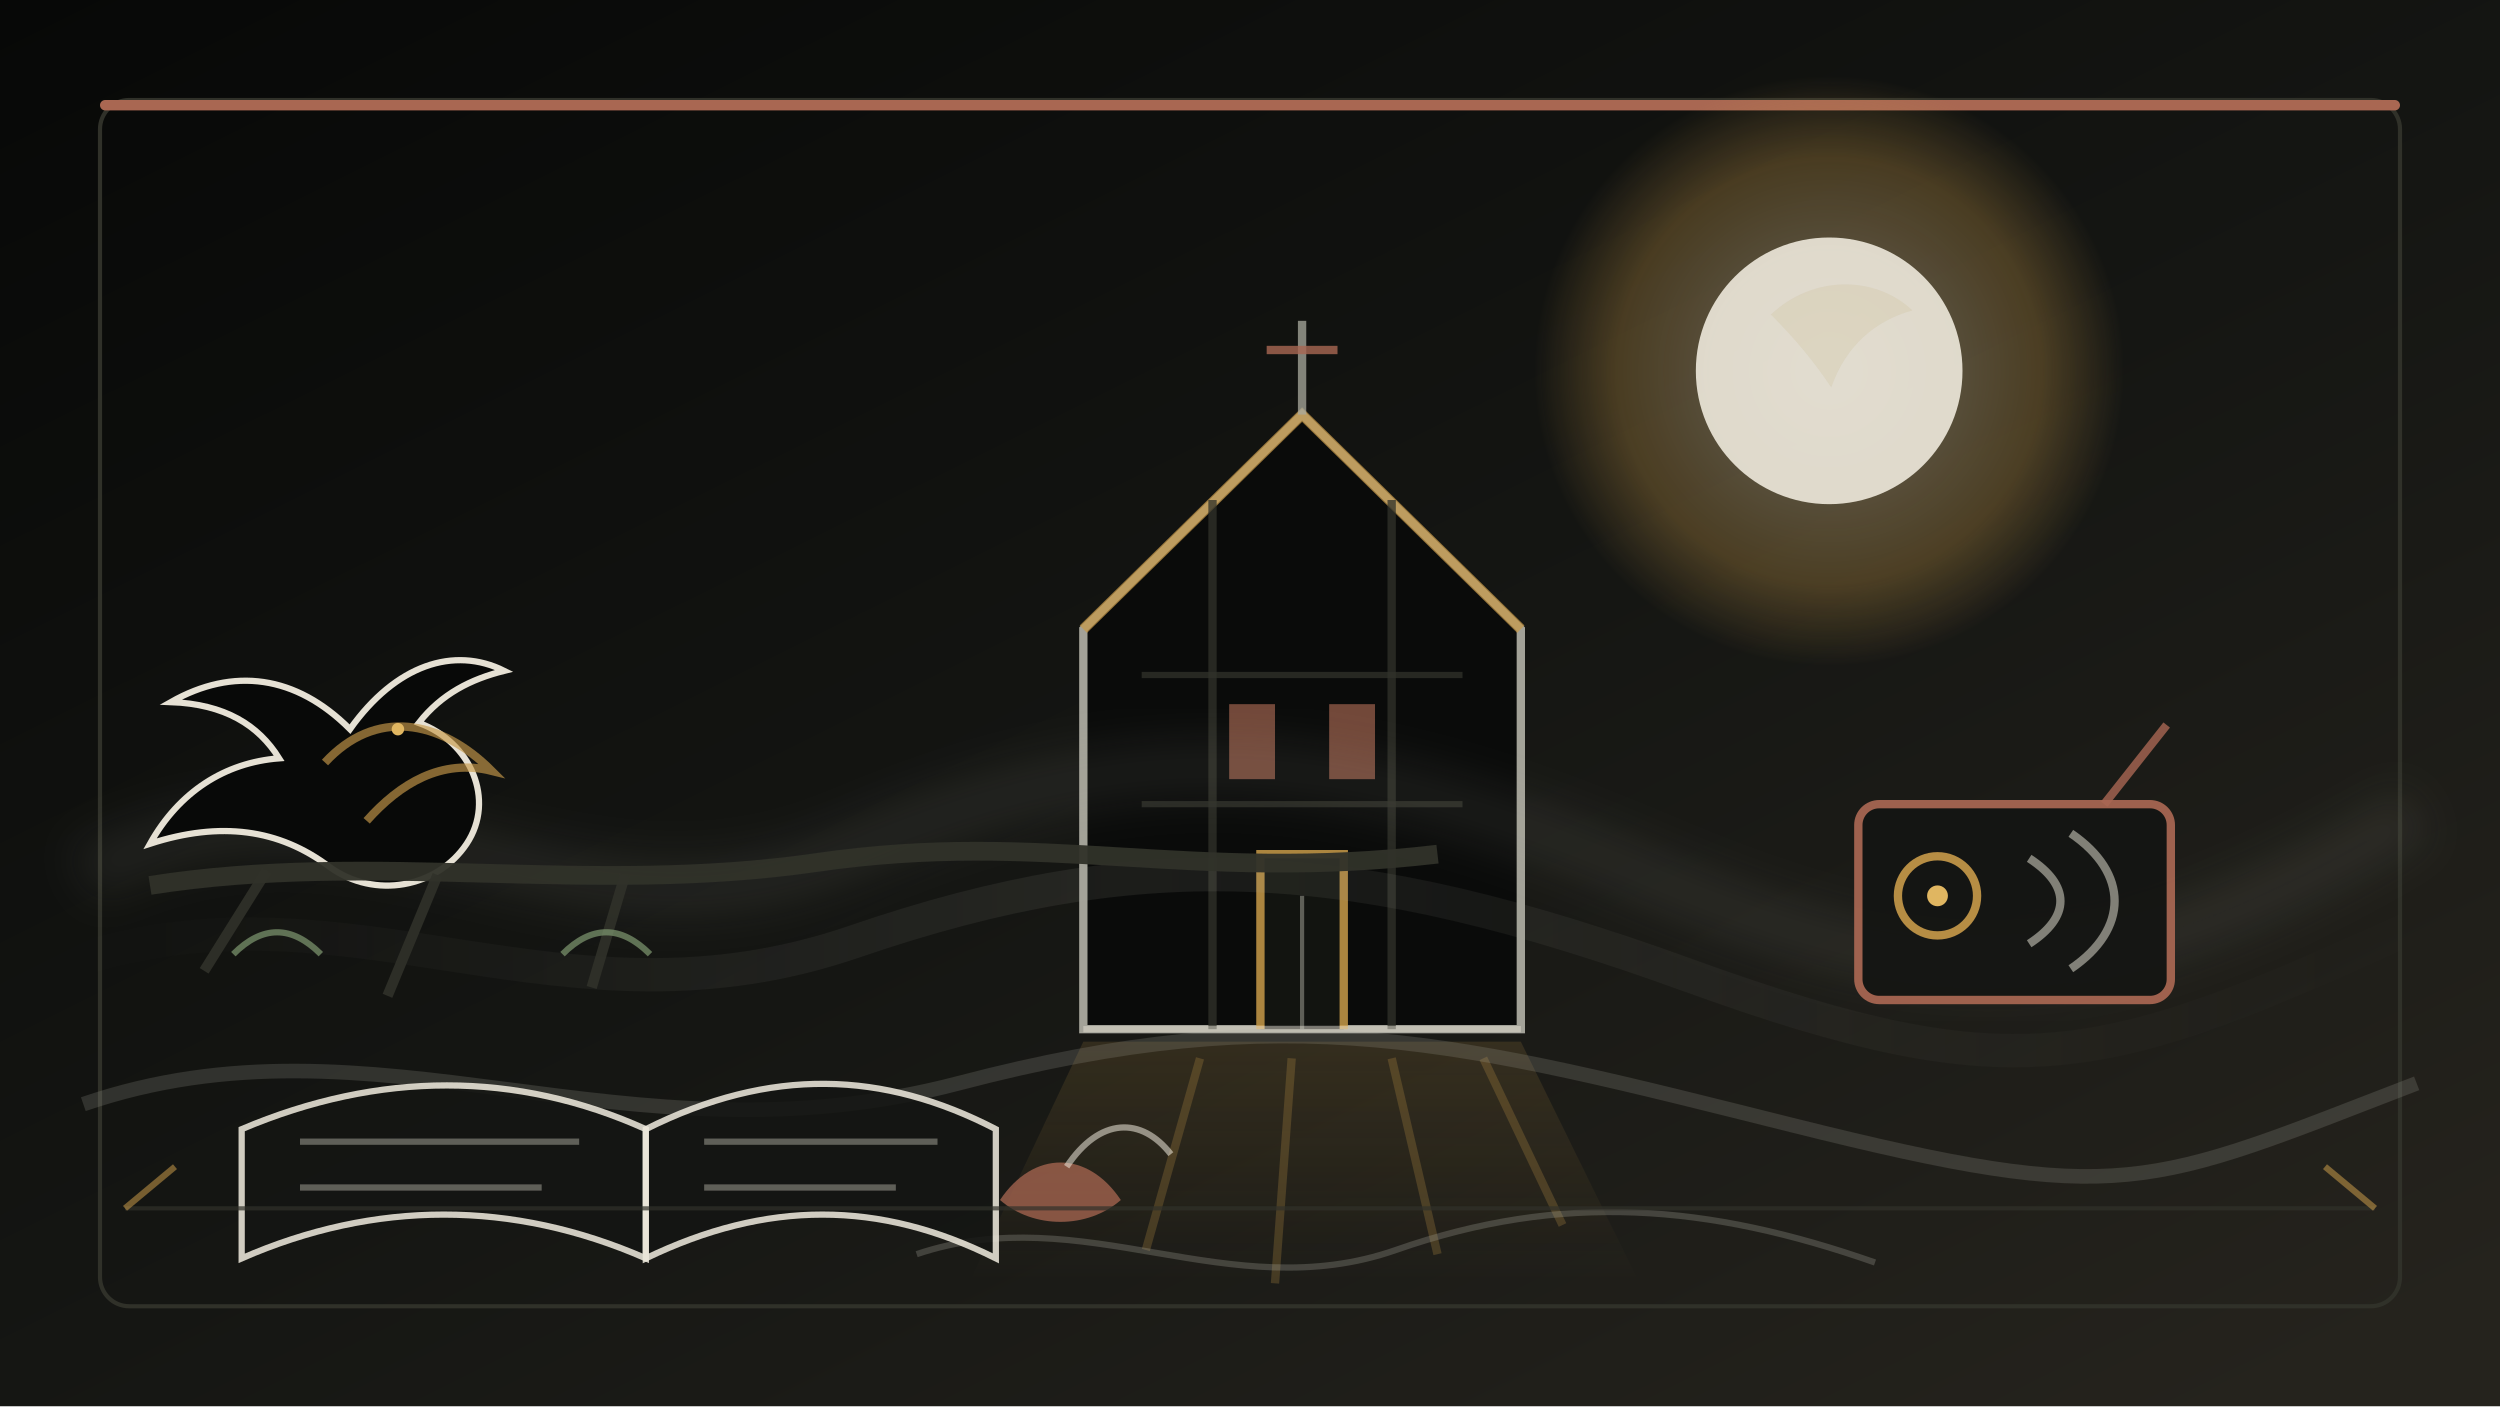
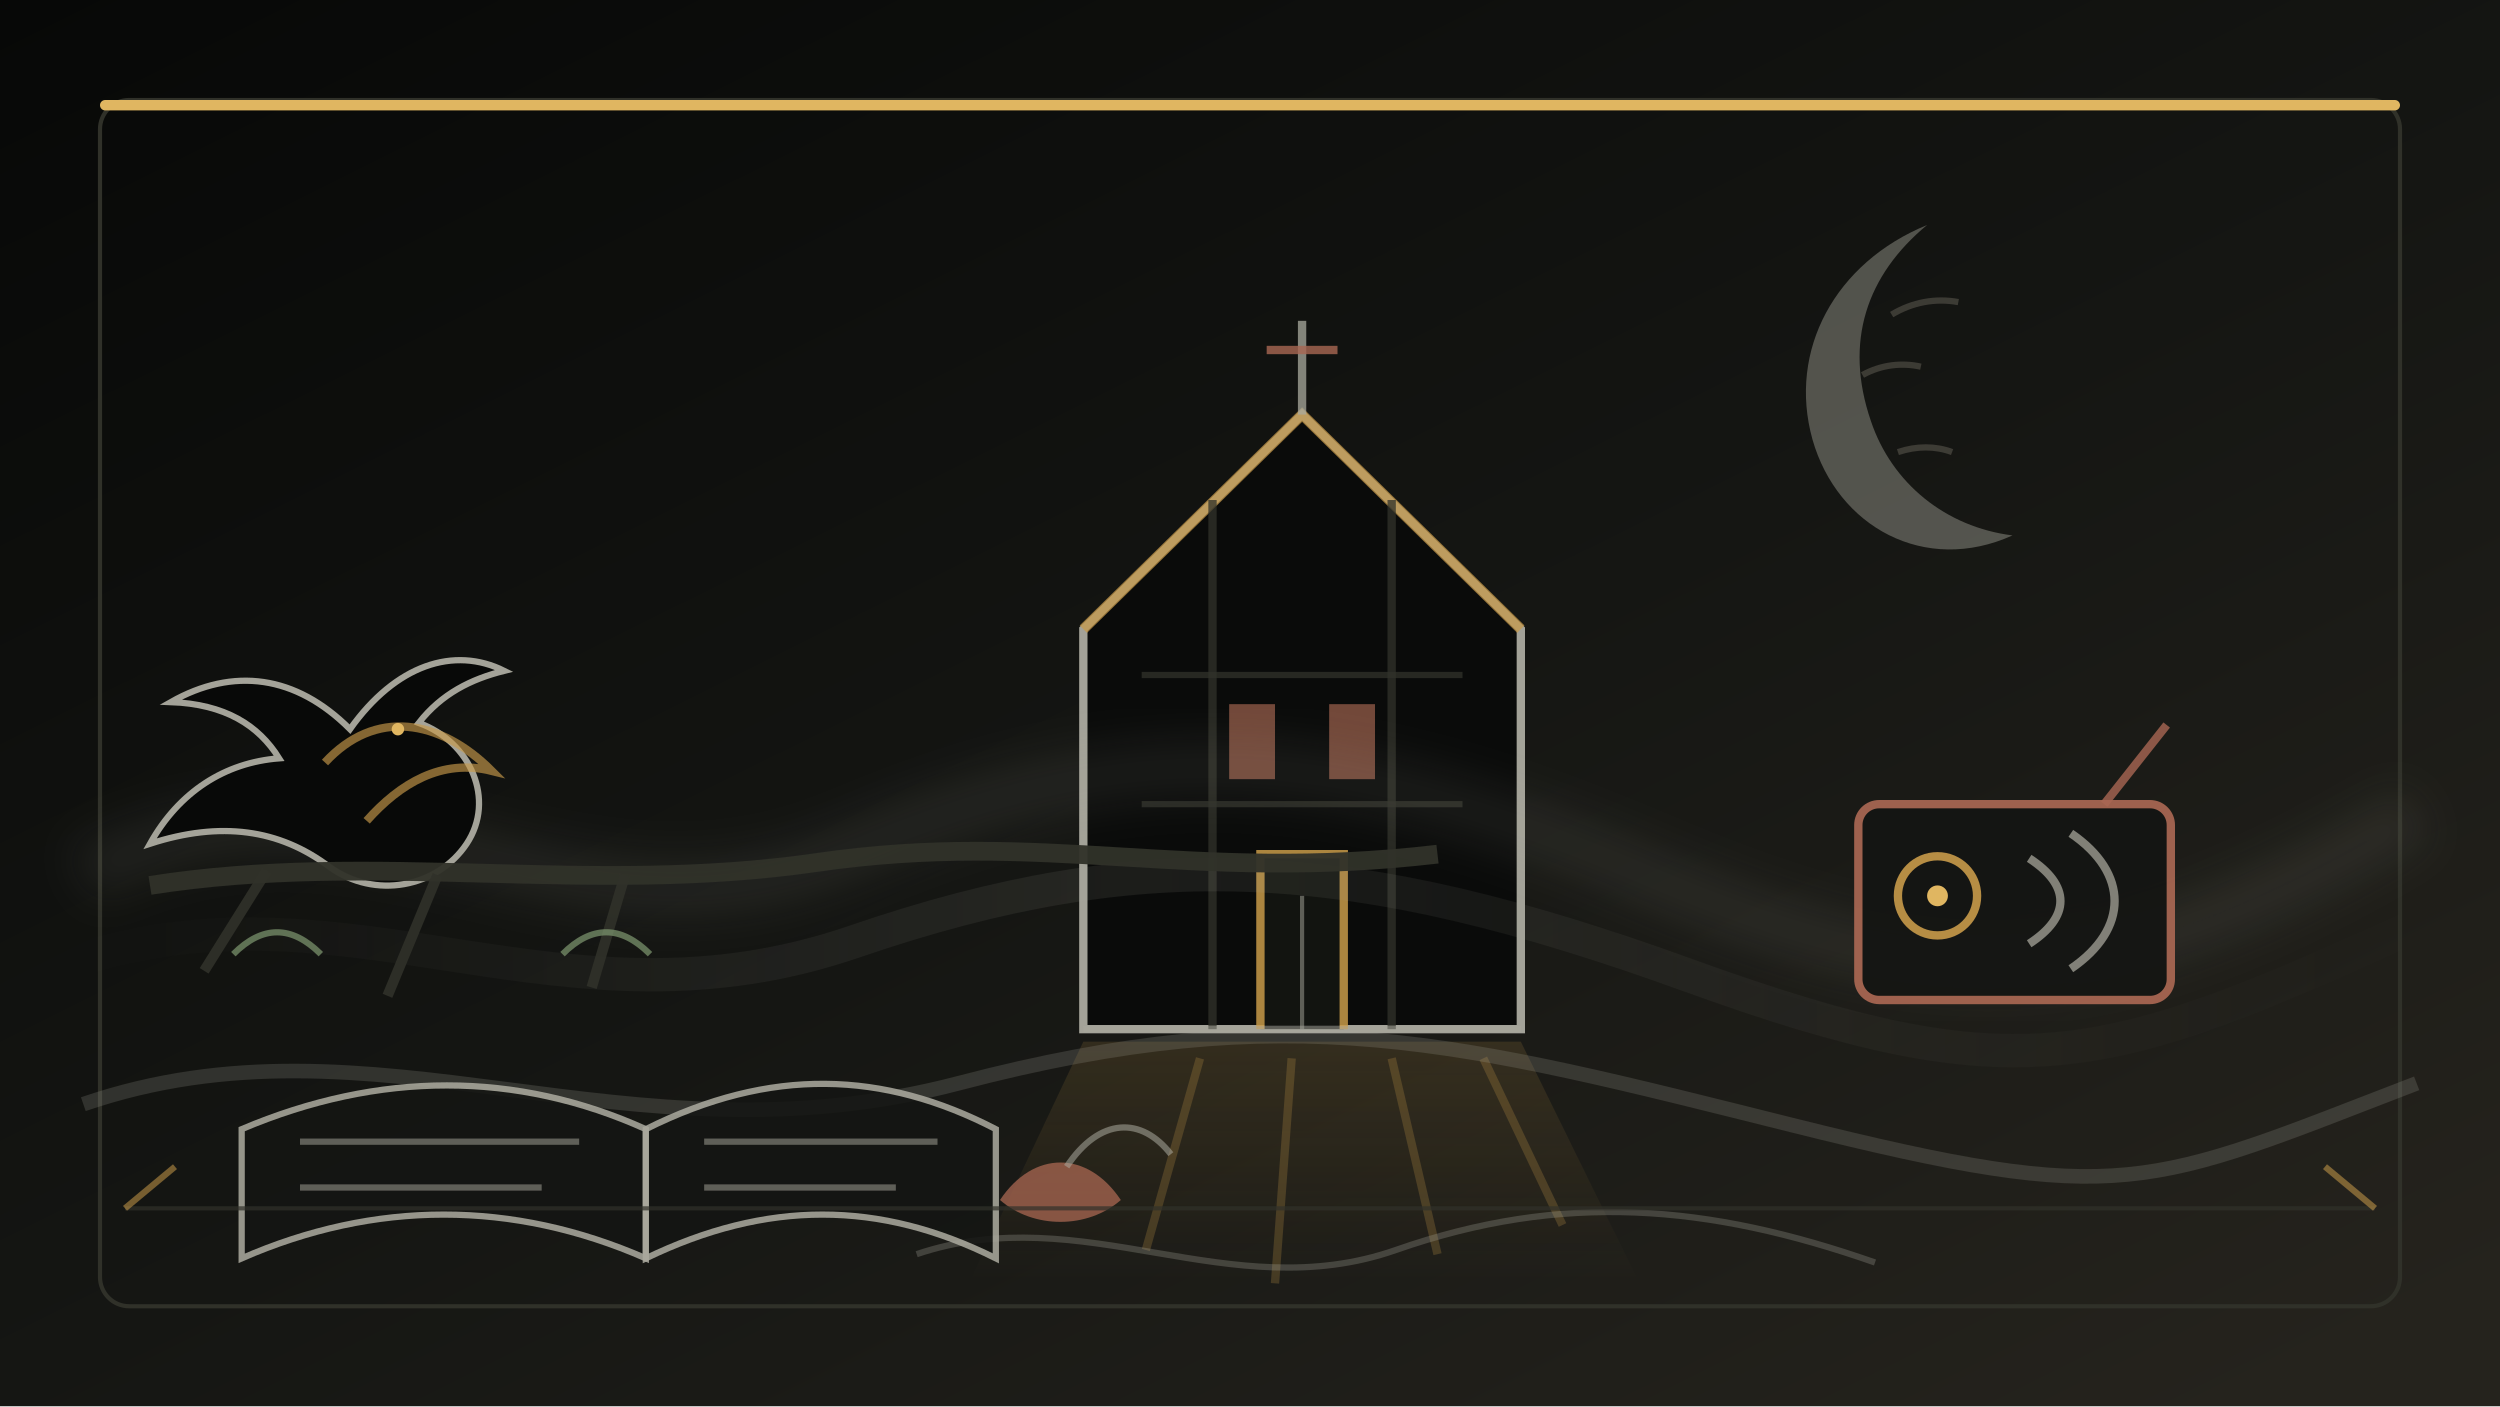
<svg xmlns="http://www.w3.org/2000/svg" viewBox="0 0 1200 675" role="img" aria-hidden="true">
  <defs>
    <linearGradient id="night" x1="0" y1="0" x2="0.9" y2="1">
      <stop offset="0" stop-color="#070807" />
      <stop offset="0.55" stop-color="#151613" />
      <stop offset="1" stop-color="#25231d" />
    </linearGradient>
-     <radialGradient id="moon" cx="50%" cy="50%" r="50%">
-       <stop offset="0" stop-color="#eee9dc" stop-opacity="0.95" />
-       <stop offset="0.72" stop-color="#c89a49" stop-opacity="0.72" />
-       <stop offset="1" stop-color="#c89a49" stop-opacity="0" />
-     </radialGradient>
    <linearGradient id="mist" x1="0" y1="0" x2="1" y2="0">
      <stop offset="0" stop-color="#aaa99e" stop-opacity="0" />
      <stop offset="0.45" stop-color="#aaa99e" stop-opacity="0.18" />
      <stop offset="1" stop-color="#aaa99e" stop-opacity="0" />
    </linearGradient>
    <linearGradient id="reflection" x1="0" y1="0" x2="0" y2="1">
      <stop offset="0" stop-color="#c89a49" stop-opacity="0.28" />
      <stop offset="1" stop-color="#c89a49" stop-opacity="0" />
    </linearGradient>
    <filter id="fogBlur" x="-20%" y="-30%" width="140%" height="160%">
      <feGaussianBlur stdDeviation="10" />
    </filter>
  </defs>
  <rect width="1200" height="675" fill="url(#night)" />
  <rect x="48" y="48" width="1104" height="579" rx="14" fill="none" stroke="#303129" stroke-width="2" />
-   <rect x="48" y="48" width="1104" height="5" rx="2.5" fill="#a96752" />
-   <circle cx="878" cy="178" r="142" fill="url(#moon)" opacity="0.42" />
-   <circle cx="878" cy="178" r="64" fill="#eee9dc" opacity="0.9" />
-   <path d="M850 151C870 132 900 132 918 149C900 154 886 166 879 186C871 174 862 163 850 151Z" fill="#c7b98e" opacity="0.22" />
+   <rect x="48" y="48" width="1104" height="5" rx="2.5" fill="#e0b661" />
+   <path d="M925 108C881 126 858 168 870 211C882 253 924 276 966 257C934 253 908 232 898 202C885 164 896 132 925 108Z" fill="#aaa99e" opacity="0.42" />
+   <path d="M908 151C918 145 929 143 940 145M894 180C903 175 913 174 922 176M911 217C920 214 929 214 937 217" fill="none" stroke="#7f786d" stroke-width="3" opacity="0.38" />
  <path d="M520 494V302L625 199L730 302V494Z" fill="#090a09" stroke="#aaa99e" stroke-width="4" opacity="0.95" />
  <path d="M520 302L625 199L730 302" fill="none" stroke="#c89a49" stroke-width="5" opacity="0.72" />
  <path d="M582 240V494M668 240V494" stroke="#303129" stroke-width="4" opacity="0.75" />
  <path d="M625 199V154" stroke="#aaa99e" stroke-width="4" opacity="0.75" />
  <path d="M608 168H642" stroke="#a96752" stroke-width="4" opacity="0.8" />
  <path d="M548 324H702M548 386H702" stroke="#303129" stroke-width="3" opacity="0.75" />
  <path d="M590 338V374H612V338ZM638 338V374H660V338Z" fill="#a96752" opacity="0.66" />
  <path d="M605 494V410H645V494" fill="#141512" stroke="#c89a49" stroke-width="4" opacity="0.85" />
  <path d="M625 430V494" stroke="#aaa99e" stroke-width="2" opacity="0.5" />
-   <path d="M520 494H730" stroke="#eee9dc" stroke-width="3" opacity="0.42" />
+   <path d="M520 494H730" stroke="#aaa99e" stroke-width="3" opacity="0.42" />
  <path d="M520 500L730 500L786 614H466Z" fill="url(#reflection)" opacity="0.55" />
  <path d="M576 508L550 600M620 508L612 616M668 508L690 602M712 508L750 588" stroke="#c89a49" stroke-width="4" opacity="0.24" />
  <path d="M440 602C520 575 590 628 670 600S820 578 900 606" fill="none" stroke="#aaa99e" stroke-width="3" opacity="0.28" />
  <path d="M40 420C180 350 270 468 410 408S650 360 790 420S1010 480 1160 390" fill="none" stroke="#aaa99e" stroke-width="28" opacity="0.1" filter="url(#fogBlur)" />
  <path d="M40 460C170 420 270 500 410 452S650 410 810 468S1010 512 1160 444" fill="none" stroke="url(#mist)" stroke-width="16" opacity="0.62" />
  <path d="M40 530C180 482 300 562 460 520S700 500 860 540S1030 570 1160 520" fill="none" stroke="#aaa99e" stroke-width="7" opacity="0.2" />
-   <path d="M168 350C142 324 112 320 82 337C108 338 124 348 134 364C108 366 86 380 72 405C106 394 134 398 158 416C180 432 210 426 224 405C238 384 226 356 201 347C212 333 226 326 242 322C218 310 190 319 168 350Z" fill="#070807" stroke="#eee9dc" stroke-width="3" opacity="0.96" />
+   <path d="M168 350C142 324 112 320 82 337C108 338 124 348 134 364C108 366 86 380 72 405C106 394 134 398 158 416C180 432 210 426 224 405C238 384 226 356 201 347C212 333 226 326 242 322C218 310 190 319 168 350Z" fill="#070807" stroke="#aaa99e" stroke-width="3" opacity="0.96" />
  <path d="M156 366C180 340 211 345 236 370C212 364 192 376 176 394" fill="none" stroke="#c89a49" stroke-width="4" opacity="0.65" />
  <circle cx="191" cy="350" r="3" fill="#e0b661" />
  <path d="M72 425C180 408 282 430 392 414S570 424 690 410" fill="none" stroke="#303129" stroke-width="9" opacity="0.95" />
  <path d="M128 418L98 466M210 420L186 478M300 420L284 474" stroke="#303129" stroke-width="5" opacity="0.9" />
  <path d="M112 458C126 444 140 444 154 458M270 458C284 444 298 444 312 458" fill="none" stroke="#7f9870" stroke-width="3" opacity="0.7" />
  <rect x="892" y="386" width="150" height="94" rx="10" fill="#141512" stroke="#a96752" stroke-width="4" opacity="0.92" />
  <circle cx="930" cy="430" r="19" fill="none" stroke="#c89a49" stroke-width="4" opacity="0.9" />
  <circle cx="930" cy="430" r="5" fill="#e0b661" />
  <path d="M974 412C994 425 994 440 974 453M994 400C1022 419 1022 446 994 465" fill="none" stroke="#aaa99e" stroke-width="4" opacity="0.72" />
  <path d="M1010 386L1040 348" stroke="#a96752" stroke-width="4" opacity="0.8" />
-   <path d="M116 542C182 514 248 514 310 542V604C246 576 180 576 116 604Z" fill="#141512" stroke="#eee9dc" stroke-width="3" opacity="0.86" />
-   <path d="M310 542C370 512 424 514 478 542V604C422 576 368 576 310 604Z" fill="#141512" stroke="#eee9dc" stroke-width="3" opacity="0.86" />
+   <path d="M116 542C182 514 248 514 310 542V604C246 576 180 576 116 604Z" fill="#141512" stroke="#aaa99e" stroke-width="3" opacity="0.86" />
+   <path d="M310 542C370 512 424 514 478 542V604C422 576 368 576 310 604Z" fill="#141512" stroke="#aaa99e" stroke-width="3" opacity="0.86" />
  <path d="M144 548L278 548M144 570L260 570M338 548L450 548M338 570L430 570" stroke="#aaa99e" stroke-width="3" opacity="0.5" />
  <path d="M480 576C496 552 522 552 538 576C522 590 496 590 480 576Z" fill="#a96752" opacity="0.75" />
-   <path d="M512 560C528 536 548 536 562 554" fill="none" stroke="#eee9dc" stroke-width="3" opacity="0.55" />
+   <path d="M512 560C528 536 548 536 562 554" fill="none" stroke="#aaa99e" stroke-width="3" opacity="0.55" />
  <path d="M60 580H1140" stroke="#303129" stroke-width="2" opacity="0.7" />
  <path d="M60 580L84 560M1140 580L1116 560" stroke="#c89a49" stroke-width="3" opacity="0.55" />
</svg>
